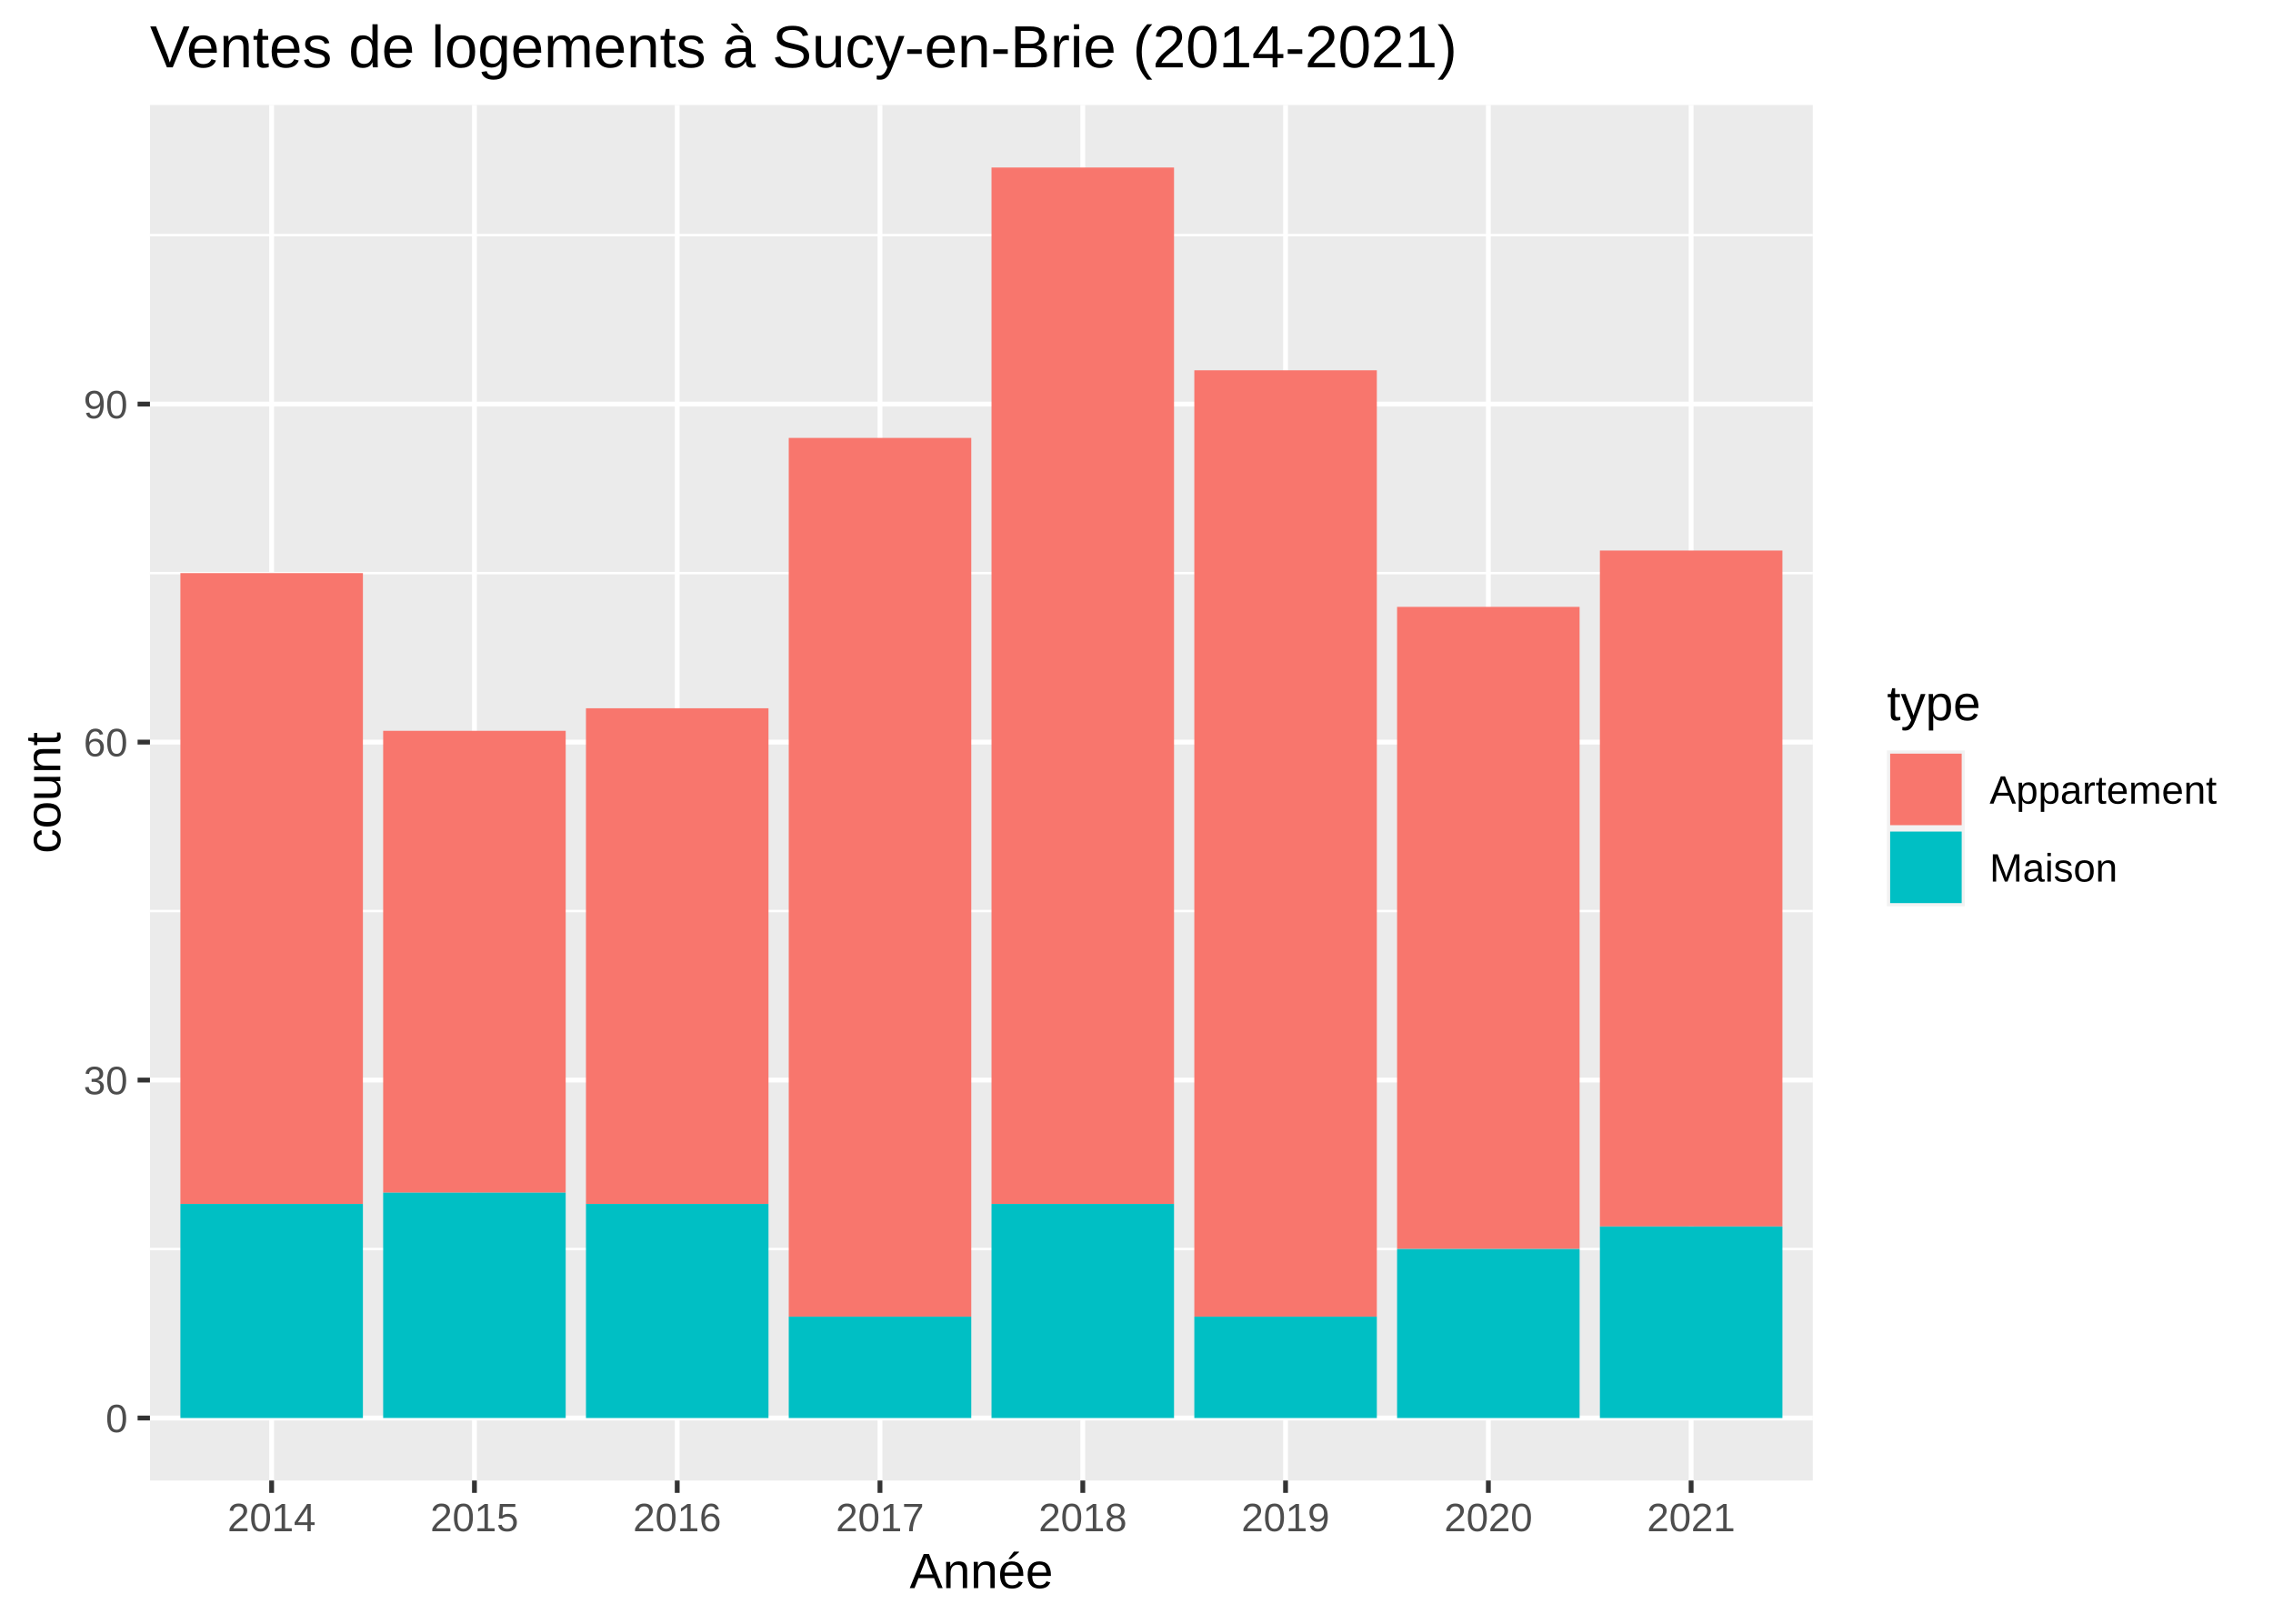
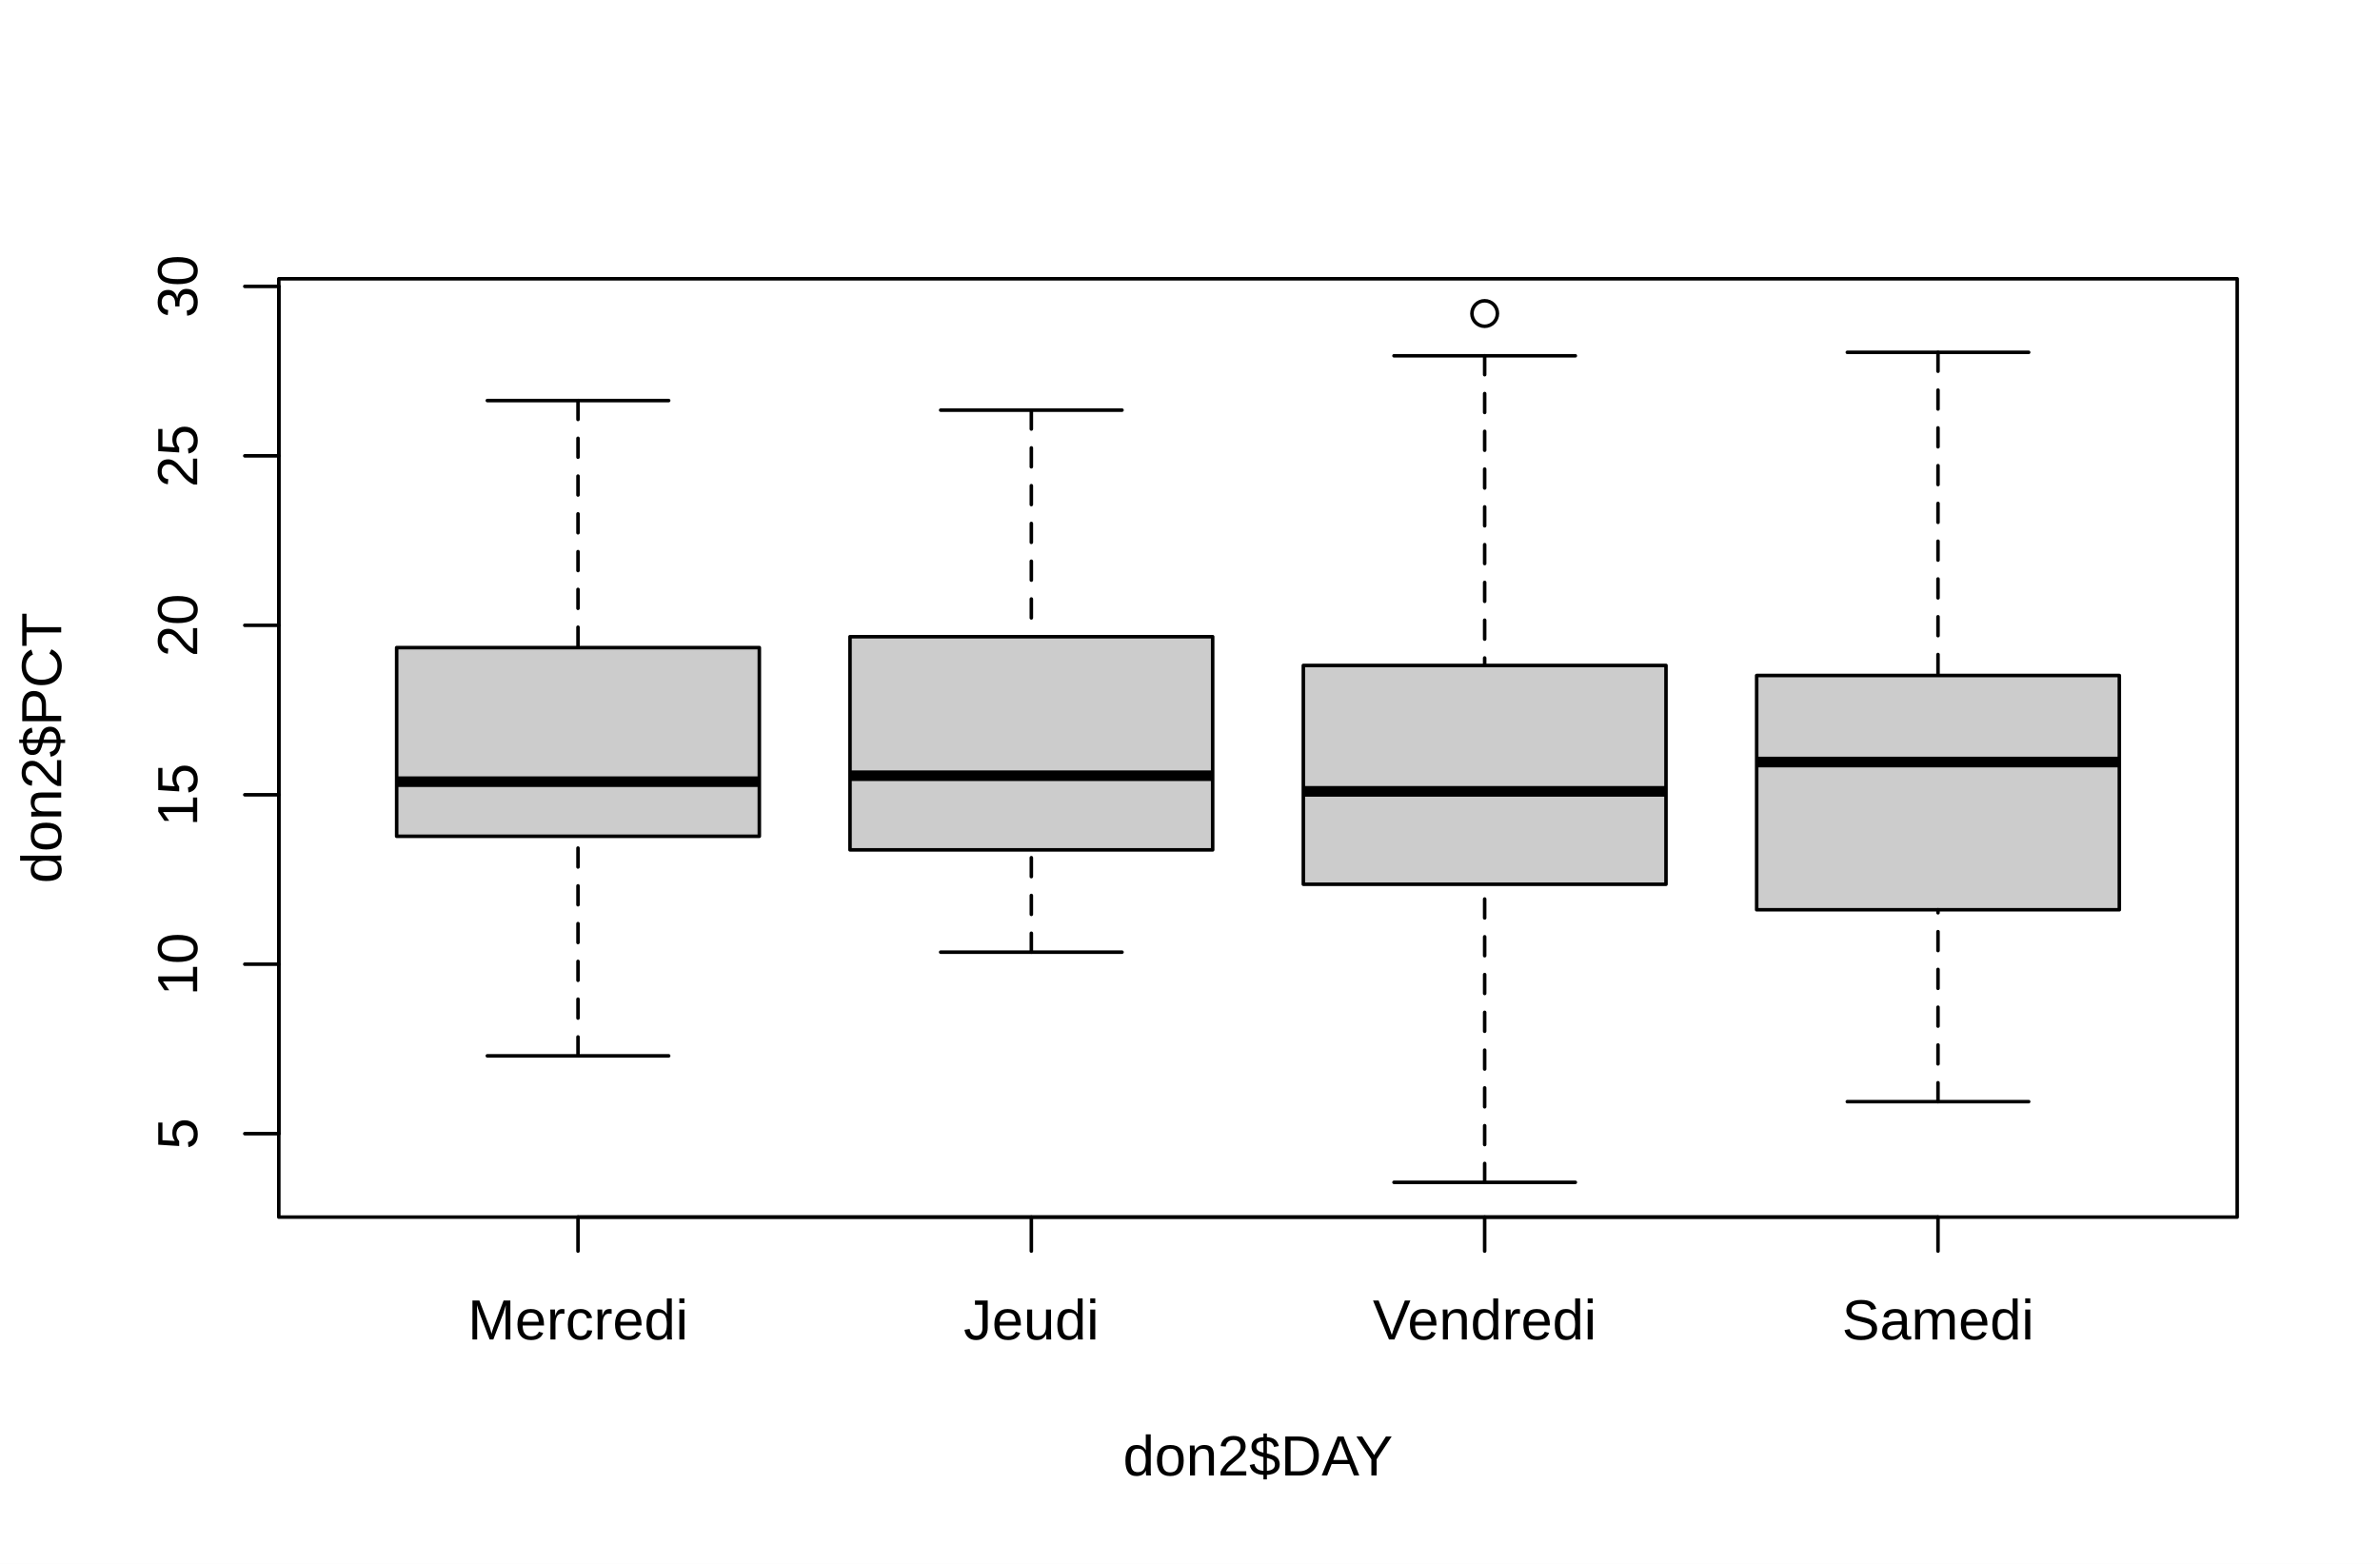
- <svg xmlns="http://www.w3.org/2000/svg" class="svglite" width="504.00pt" height="360.00pt" viewBox="0 0 504.00 360.00">
+ <svg xmlns="http://www.w3.org/2000/svg" class="svglite" width="504.00pt" height="331.20pt" viewBox="0 0 504.00 331.20">
  <defs>
    <style type="text/css">
    .svglite line, .svglite polyline, .svglite polygon, .svglite path, .svglite rect, .svglite circle {
      fill: none;
      stroke: #000000;
      stroke-linecap: round;
      stroke-linejoin: round;
      stroke-miterlimit: 10.00;
    }
    .svglite text {
      white-space: pre;
    }
  </style>
  </defs>
  <rect width="100%" height="100%" style="stroke: none; fill: #FFFFFF;" />
  <defs>
-     <clipPath id="cpMC4wMHw1MDQuMDB8MC4wMHwzNjAuMDA=">
-       <rect x="0.00" y="0.00" width="504.00" height="360.00" />
+     <clipPath id="cpMC4wMHw1MDQuMDB8MC4wMHwzMzEuMjA=">
+       <rect x="0.00" y="0.00" width="504.00" height="331.20" />
    </clipPath>
  </defs>
-   <g clip-path="url(#cpMC4wMHw1MDQuMDB8MC4wMHwzNjAuMDA=)">
-     <rect x="0" y="0.00" width="504.00" height="360.00" style="stroke-width: 1.07; stroke: #FFFFFF; fill: #FFFFFF;" />
-   </g>
+   <g clip-path="url(#cpMC4wMHw1MDQuMDB8MC4wMHwzMzEuMjA=)">
+ </g>
  <defs>
-     <clipPath id="cpMzMuMjV8NDAxLjk2fDIzLjI4fDMyOC4yNQ==">
-       <rect x="33.25" y="23.28" width="368.70" height="304.97" />
+     <clipPath id="cpNTkuMDR8NDczLjc2fDU5LjA0fDI1Ny43Ng==">
+       <rect x="59.04" y="59.04" width="414.72" height="198.72" />
    </clipPath>
  </defs>
-   <g clip-path="url(#cpMzMuMjV8NDAxLjk2fDIzLjI4fDMyOC4yNQ==)">
-     <rect x="33.25" y="23.28" width="368.70" height="304.97" style="stroke-width: 1.07; stroke: none; fill: #EBEBEB;" />
-     <polyline points="33.25,276.92 401.96,276.92 " style="stroke-width: 0.53; stroke: #FFFFFF; stroke-linecap: butt;" />
-     <polyline points="33.25,201.99 401.96,201.99 " style="stroke-width: 0.53; stroke: #FFFFFF; stroke-linecap: butt;" />
-     <polyline points="33.25,127.06 401.96,127.06 " style="stroke-width: 0.53; stroke: #FFFFFF; stroke-linecap: butt;" />
-     <polyline points="33.25,52.13 401.96,52.13 " style="stroke-width: 0.53; stroke: #FFFFFF; stroke-linecap: butt;" />
-     <polyline points="33.25,314.39 401.96,314.39 " style="stroke-width: 1.07; stroke: #FFFFFF; stroke-linecap: butt;" />
-     <polyline points="33.25,239.46 401.96,239.46 " style="stroke-width: 1.07; stroke: #FFFFFF; stroke-linecap: butt;" />
-     <polyline points="33.25,164.53 401.96,164.53 " style="stroke-width: 1.07; stroke: #FFFFFF; stroke-linecap: butt;" />
-     <polyline points="33.25,89.59 401.96,89.59 " style="stroke-width: 1.07; stroke: #FFFFFF; stroke-linecap: butt;" />
-     <polyline points="60.23,328.25 60.23,23.28 " style="stroke-width: 1.07; stroke: #FFFFFF; stroke-linecap: butt;" />
-     <polyline points="105.20,328.25 105.20,23.28 " style="stroke-width: 1.07; stroke: #FFFFFF; stroke-linecap: butt;" />
-     <polyline points="150.16,328.25 150.16,23.28 " style="stroke-width: 1.07; stroke: #FFFFFF; stroke-linecap: butt;" />
-     <polyline points="195.12,328.25 195.12,23.28 " style="stroke-width: 1.07; stroke: #FFFFFF; stroke-linecap: butt;" />
-     <polyline points="240.09,328.25 240.09,23.28 " style="stroke-width: 1.07; stroke: #FFFFFF; stroke-linecap: butt;" />
-     <polyline points="285.05,328.25 285.05,23.28 " style="stroke-width: 1.07; stroke: #FFFFFF; stroke-linecap: butt;" />
-     <polyline points="330.02,328.25 330.02,23.28 " style="stroke-width: 1.07; stroke: #FFFFFF; stroke-linecap: butt;" />
-     <polyline points="374.98,328.25 374.98,23.28 " style="stroke-width: 1.07; stroke: #FFFFFF; stroke-linecap: butt;" />
-     <rect x="40.00" y="127.06" width="40.47" height="139.87" style="stroke-width: 1.07; stroke: none; stroke-linecap: butt; stroke-linejoin: miter; fill: #F8766D;" />
-     <rect x="40.00" y="266.93" width="40.47" height="47.46" style="stroke-width: 1.07; stroke: none; stroke-linecap: butt; stroke-linejoin: miter; fill: #00BFC4;" />
-     <rect x="84.96" y="162.03" width="40.47" height="102.41" style="stroke-width: 1.07; stroke: none; stroke-linecap: butt; stroke-linejoin: miter; fill: #F8766D;" />
-     <rect x="84.96" y="264.43" width="40.47" height="49.95" style="stroke-width: 1.07; stroke: none; stroke-linecap: butt; stroke-linejoin: miter; fill: #00BFC4;" />
-     <rect x="129.93" y="157.03" width="40.47" height="109.90" style="stroke-width: 1.07; stroke: none; stroke-linecap: butt; stroke-linejoin: miter; fill: #F8766D;" />
-     <rect x="129.93" y="266.93" width="40.47" height="47.46" style="stroke-width: 1.07; stroke: none; stroke-linecap: butt; stroke-linejoin: miter; fill: #00BFC4;" />
-     <rect x="174.89" y="97.09" width="40.47" height="194.82" style="stroke-width: 1.07; stroke: none; stroke-linecap: butt; stroke-linejoin: miter; fill: #F8766D;" />
-     <rect x="174.89" y="291.91" width="40.47" height="22.48" style="stroke-width: 1.07; stroke: none; stroke-linecap: butt; stroke-linejoin: miter; fill: #00BFC4;" />
-     <rect x="219.85" y="37.14" width="40.47" height="229.79" style="stroke-width: 1.07; stroke: none; stroke-linecap: butt; stroke-linejoin: miter; fill: #F8766D;" />
-     <rect x="219.85" y="266.93" width="40.47" height="47.46" style="stroke-width: 1.07; stroke: none; stroke-linecap: butt; stroke-linejoin: miter; fill: #00BFC4;" />
-     <rect x="264.82" y="82.10" width="40.47" height="209.81" style="stroke-width: 1.07; stroke: none; stroke-linecap: butt; stroke-linejoin: miter; fill: #F8766D;" />
-     <rect x="264.82" y="291.91" width="40.47" height="22.48" style="stroke-width: 1.07; stroke: none; stroke-linecap: butt; stroke-linejoin: miter; fill: #00BFC4;" />
-     <rect x="309.78" y="134.55" width="40.47" height="142.37" style="stroke-width: 1.07; stroke: none; stroke-linecap: butt; stroke-linejoin: miter; fill: #F8766D;" />
-     <rect x="309.78" y="276.92" width="40.47" height="37.47" style="stroke-width: 1.07; stroke: none; stroke-linecap: butt; stroke-linejoin: miter; fill: #00BFC4;" />
-     <rect x="354.75" y="122.06" width="40.47" height="149.86" style="stroke-width: 1.07; stroke: none; stroke-linecap: butt; stroke-linejoin: miter; fill: #F8766D;" />
-     <rect x="354.75" y="271.93" width="40.47" height="42.46" style="stroke-width: 1.07; stroke: none; stroke-linecap: butt; stroke-linejoin: miter; fill: #00BFC4;" />
+   <g clip-path="url(#cpNTkuMDR8NDczLjc2fDU5LjA0fDI1Ny43Ng==)">
+     <polygon points="84.00,177.11 160.80,177.11 160.80,137.15 84.00,137.15 " style="stroke-width: 0.75; stroke: none; fill: #CCCCCC;" />
+     <line x1="84.00" y1="165.55" x2="160.80" y2="165.55" style="stroke-width: 2.25; stroke-linecap: butt;" />
+     <line x1="122.40" y1="223.61" x2="122.40" y2="177.11" style="stroke-width: 0.75; stroke-dasharray: 4.00,4.00;" />
+     <line x1="122.40" y1="84.83" x2="122.40" y2="137.15" style="stroke-width: 0.75; stroke-dasharray: 4.00,4.00;" />
+     <line x1="103.20" y1="223.61" x2="141.60" y2="223.61" style="stroke-width: 0.75;" />
+     <line x1="103.20" y1="84.83" x2="141.60" y2="84.83" style="stroke-width: 0.75;" />
+     <polygon points="84.00,177.11 160.80,177.11 160.80,137.15 84.00,137.15 " style="stroke-width: 0.75;" />
+     <polygon points="180.00,179.99 256.80,179.99 256.80,134.84 180.00,134.84 " style="stroke-width: 0.75; stroke: none; fill: #CCCCCC;" />
+     <line x1="180.00" y1="164.28" x2="256.80" y2="164.28" style="stroke-width: 2.25; stroke-linecap: butt;" />
+     <line x1="218.40" y1="201.65" x2="218.40" y2="179.99" style="stroke-width: 0.75; stroke-dasharray: 4.00,4.00;" />
+     <line x1="218.40" y1="86.86" x2="218.40" y2="134.84" style="stroke-width: 0.75; stroke-dasharray: 4.00,4.00;" />
+     <line x1="199.20" y1="201.65" x2="237.60" y2="201.65" style="stroke-width: 0.75;" />
+     <line x1="199.20" y1="86.86" x2="237.60" y2="86.86" style="stroke-width: 0.75;" />
+     <polygon points="180.00,179.99 256.80,179.99 256.80,134.84 180.00,134.84 " style="stroke-width: 0.75;" />
+     <polygon points="276.00,187.27 352.80,187.27 352.80,140.93 276.00,140.93 " style="stroke-width: 0.75; stroke: none; fill: #CCCCCC;" />
+     <line x1="276.00" y1="167.60" x2="352.80" y2="167.60" style="stroke-width: 2.25; stroke-linecap: butt;" />
+     <line x1="314.40" y1="250.40" x2="314.40" y2="187.27" style="stroke-width: 0.75; stroke-dasharray: 4.00,4.00;" />
+     <line x1="314.40" y1="75.35" x2="314.40" y2="140.93" style="stroke-width: 0.75; stroke-dasharray: 4.00,4.00;" />
+     <line x1="295.20" y1="250.40" x2="333.60" y2="250.40" style="stroke-width: 0.75;" />
+     <line x1="295.20" y1="75.35" x2="333.60" y2="75.35" style="stroke-width: 0.75;" />
+     <polygon points="276.00,187.27 352.80,187.27 352.80,140.93 276.00,140.93 " style="stroke-width: 0.75;" />
+     <circle cx="314.40" cy="66.40" r="2.70" style="stroke-width: 0.75;" />
+     <polygon points="372.00,192.67 448.80,192.67 448.80,143.06 372.00,143.06 " style="stroke-width: 0.75; stroke: none; fill: #CCCCCC;" />
+     <line x1="372.00" y1="161.39" x2="448.80" y2="161.39" style="stroke-width: 2.25; stroke-linecap: butt;" />
+     <line x1="410.40" y1="233.31" x2="410.40" y2="192.67" style="stroke-width: 0.75; stroke-dasharray: 4.00,4.00;" />
+     <line x1="410.40" y1="74.62" x2="410.40" y2="143.06" style="stroke-width: 0.75; stroke-dasharray: 4.00,4.00;" />
+     <line x1="391.20" y1="233.31" x2="429.60" y2="233.31" style="stroke-width: 0.75;" />
+     <line x1="391.20" y1="74.62" x2="429.60" y2="74.62" style="stroke-width: 0.75;" />
+     <polygon points="372.00,192.67 448.80,192.67 448.80,143.06 372.00,143.06 " style="stroke-width: 0.75;" />
  </g>
-   <g clip-path="url(#cpMC4wMHw1MDQuMDB8MC4wMHwzNjAuMDA=)">
-     <text x="28.32" y="317.54" text-anchor="end" style="font-size: 8.80px;fill: #4D4D4D; font-family: &quot;Arial&quot;;" textLength="4.90px" lengthAdjust="spacingAndGlyphs">0</text>
-     <text x="28.32" y="242.61" text-anchor="end" style="font-size: 8.80px;fill: #4D4D4D; font-family: &quot;Arial&quot;;" textLength="9.79px" lengthAdjust="spacingAndGlyphs">30</text>
-     <text x="28.32" y="167.68" text-anchor="end" style="font-size: 8.80px;fill: #4D4D4D; font-family: &quot;Arial&quot;;" textLength="9.79px" lengthAdjust="spacingAndGlyphs">60</text>
-     <text x="28.32" y="92.75" text-anchor="end" style="font-size: 8.80px;fill: #4D4D4D; font-family: &quot;Arial&quot;;" textLength="9.79px" lengthAdjust="spacingAndGlyphs">90</text>
-     <polyline points="30.51,314.39 33.25,314.39 " style="stroke-width: 1.07; stroke: #333333; stroke-linecap: butt;" />
-     <polyline points="30.51,239.46 33.25,239.46 " style="stroke-width: 1.07; stroke: #333333; stroke-linecap: butt;" />
-     <polyline points="30.51,164.53 33.25,164.53 " style="stroke-width: 1.07; stroke: #333333; stroke-linecap: butt;" />
-     <polyline points="30.51,89.59 33.25,89.59 " style="stroke-width: 1.07; stroke: #333333; stroke-linecap: butt;" />
-     <polyline points="60.23,330.99 60.23,328.25 " style="stroke-width: 1.07; stroke: #333333; stroke-linecap: butt;" />
-     <polyline points="105.20,330.99 105.20,328.25 " style="stroke-width: 1.07; stroke: #333333; stroke-linecap: butt;" />
-     <polyline points="150.16,330.99 150.16,328.25 " style="stroke-width: 1.07; stroke: #333333; stroke-linecap: butt;" />
-     <polyline points="195.12,330.99 195.12,328.25 " style="stroke-width: 1.07; stroke: #333333; stroke-linecap: butt;" />
-     <polyline points="240.09,330.99 240.09,328.25 " style="stroke-width: 1.07; stroke: #333333; stroke-linecap: butt;" />
-     <polyline points="285.05,330.99 285.05,328.25 " style="stroke-width: 1.07; stroke: #333333; stroke-linecap: butt;" />
-     <polyline points="330.02,330.99 330.02,328.25 " style="stroke-width: 1.07; stroke: #333333; stroke-linecap: butt;" />
-     <polyline points="374.98,330.99 374.98,328.25 " style="stroke-width: 1.07; stroke: #333333; stroke-linecap: butt;" />
-     <text x="60.23" y="339.49" text-anchor="middle" style="font-size: 8.80px;fill: #4D4D4D; font-family: &quot;Arial&quot;;" textLength="19.58px" lengthAdjust="spacingAndGlyphs">2014</text>
-     <text x="105.20" y="339.49" text-anchor="middle" style="font-size: 8.80px;fill: #4D4D4D; font-family: &quot;Arial&quot;;" textLength="19.58px" lengthAdjust="spacingAndGlyphs">2015</text>
-     <text x="150.16" y="339.49" text-anchor="middle" style="font-size: 8.80px;fill: #4D4D4D; font-family: &quot;Arial&quot;;" textLength="19.58px" lengthAdjust="spacingAndGlyphs">2016</text>
-     <text x="195.12" y="339.49" text-anchor="middle" style="font-size: 8.80px;fill: #4D4D4D; font-family: &quot;Arial&quot;;" textLength="19.58px" lengthAdjust="spacingAndGlyphs">2017</text>
-     <text x="240.09" y="339.49" text-anchor="middle" style="font-size: 8.80px;fill: #4D4D4D; font-family: &quot;Arial&quot;;" textLength="19.58px" lengthAdjust="spacingAndGlyphs">2018</text>
-     <text x="285.05" y="339.49" text-anchor="middle" style="font-size: 8.80px;fill: #4D4D4D; font-family: &quot;Arial&quot;;" textLength="19.58px" lengthAdjust="spacingAndGlyphs">2019</text>
-     <text x="330.02" y="339.49" text-anchor="middle" style="font-size: 8.80px;fill: #4D4D4D; font-family: &quot;Arial&quot;;" textLength="19.58px" lengthAdjust="spacingAndGlyphs">2020</text>
-     <text x="374.98" y="339.49" text-anchor="middle" style="font-size: 8.80px;fill: #4D4D4D; font-family: &quot;Arial&quot;;" textLength="19.58px" lengthAdjust="spacingAndGlyphs">2021</text>
-     <text x="217.61" y="352.10" text-anchor="middle" style="font-size: 11.00px; font-family: &quot;Arial&quot;;" textLength="31.82px" lengthAdjust="spacingAndGlyphs">Année</text>
-     <text transform="translate(13.37,175.77) rotate(-90)" text-anchor="middle" style="font-size: 11.00px; font-family: &quot;Arial&quot;;" textLength="26.91px" lengthAdjust="spacingAndGlyphs">count</text>
-     <rect x="412.92" y="145.11" width="85.60" height="61.32" style="stroke-width: 1.07; stroke: none; fill: #FFFFFF;" />
-     <text x="418.40" y="159.69" style="font-size: 11.00px; font-family: &quot;Arial&quot;;" textLength="20.79px" lengthAdjust="spacingAndGlyphs">type</text>
-     <rect x="418.40" y="166.38" width="17.28" height="17.28" style="stroke-width: 1.07; stroke: none; fill: #F2F2F2;" />
-     <rect x="419.11" y="167.09" width="15.86" height="15.86" style="stroke-width: 1.07; stroke: none; stroke-linecap: butt; stroke-linejoin: miter; fill: #F8766D;" />
-     <rect x="418.40" y="183.66" width="17.28" height="17.28" style="stroke-width: 1.07; stroke: none; fill: #F2F2F2;" />
-     <rect x="419.11" y="184.37" width="15.86" height="15.86" style="stroke-width: 1.07; stroke: none; stroke-linecap: butt; stroke-linejoin: miter; fill: #00BFC4;" />
-     <text x="441.16" y="178.18" style="font-size: 8.80px; font-family: &quot;Arial&quot;;" textLength="50.39px" lengthAdjust="spacingAndGlyphs">Appartement</text>
-     <text x="441.16" y="195.46" style="font-size: 8.80px; font-family: &quot;Arial&quot;;" textLength="28.37px" lengthAdjust="spacingAndGlyphs">Maison</text>
-     <text x="33.25" y="14.94" style="font-size: 13.20px; font-family: &quot;Arial&quot;;" textLength="290.38px" lengthAdjust="spacingAndGlyphs">Ventes de logements à Sucy-en-Brie (2014-2021)</text>
+   <g clip-path="url(#cpMC4wMHw1MDQuMDB8MC4wMHwzMzEuMjA=)">
+     <line x1="122.40" y1="257.76" x2="410.40" y2="257.76" style="stroke-width: 0.75;" />
+     <line x1="122.40" y1="257.76" x2="122.40" y2="264.96" style="stroke-width: 0.75;" />
+     <line x1="218.40" y1="257.76" x2="218.40" y2="264.96" style="stroke-width: 0.75;" />
+     <line x1="314.40" y1="257.76" x2="314.40" y2="264.96" style="stroke-width: 0.75;" />
+     <line x1="410.40" y1="257.76" x2="410.40" y2="264.96" style="stroke-width: 0.75;" />
+     <text x="122.40" y="283.68" text-anchor="middle" style="font-size: 12.00px; font-family: &quot;Arial&quot;;" textLength="46.67px" lengthAdjust="spacingAndGlyphs">Mercredi</text>
+     <text x="218.40" y="283.68" text-anchor="middle" style="font-size: 12.00px; font-family: &quot;Arial&quot;;" textLength="28.68px" lengthAdjust="spacingAndGlyphs">Jeudi</text>
+     <text x="314.40" y="283.68" text-anchor="middle" style="font-size: 12.00px; font-family: &quot;Arial&quot;;" textLength="48.04px" lengthAdjust="spacingAndGlyphs">Vendredi</text>
+     <text x="410.40" y="283.68" text-anchor="middle" style="font-size: 12.00px; font-family: &quot;Arial&quot;;" textLength="40.69px" lengthAdjust="spacingAndGlyphs">Samedi</text>
+     <line x1="59.04" y1="240.09" x2="59.04" y2="60.65" style="stroke-width: 0.75;" />
+     <line x1="59.04" y1="240.09" x2="51.84" y2="240.09" style="stroke-width: 0.75;" />
+     <line x1="59.04" y1="204.20" x2="51.84" y2="204.20" style="stroke-width: 0.75;" />
+     <line x1="59.04" y1="168.32" x2="51.84" y2="168.32" style="stroke-width: 0.75;" />
+     <line x1="59.04" y1="132.43" x2="51.84" y2="132.43" style="stroke-width: 0.75;" />
+     <line x1="59.04" y1="96.54" x2="51.84" y2="96.54" style="stroke-width: 0.75;" />
+     <line x1="59.04" y1="60.65" x2="51.84" y2="60.65" style="stroke-width: 0.75;" />
+     <text transform="translate(41.76,240.09) rotate(-90)" text-anchor="middle" style="font-size: 12.00px; font-family: &quot;Arial&quot;;" textLength="6.67px" lengthAdjust="spacingAndGlyphs">5</text>
+     <text transform="translate(41.76,204.20) rotate(-90)" text-anchor="middle" style="font-size: 12.00px; font-family: &quot;Arial&quot;;" textLength="13.35px" lengthAdjust="spacingAndGlyphs">10</text>
+     <text transform="translate(41.76,168.32) rotate(-90)" text-anchor="middle" style="font-size: 12.00px; font-family: &quot;Arial&quot;;" textLength="13.35px" lengthAdjust="spacingAndGlyphs">15</text>
+     <text transform="translate(41.76,132.43) rotate(-90)" text-anchor="middle" style="font-size: 12.00px; font-family: &quot;Arial&quot;;" textLength="13.35px" lengthAdjust="spacingAndGlyphs">20</text>
+     <text transform="translate(41.76,96.54) rotate(-90)" text-anchor="middle" style="font-size: 12.00px; font-family: &quot;Arial&quot;;" textLength="13.35px" lengthAdjust="spacingAndGlyphs">25</text>
+     <text transform="translate(41.76,60.65) rotate(-90)" text-anchor="middle" style="font-size: 12.00px; font-family: &quot;Arial&quot;;" textLength="13.35px" lengthAdjust="spacingAndGlyphs">30</text>
+     <text x="266.40" y="312.48" text-anchor="middle" style="font-size: 12.00px; font-family: &quot;Arial&quot;;" textLength="58.05px" lengthAdjust="spacingAndGlyphs">don2$DAY</text>
+     <text transform="translate(12.96,158.40) rotate(-90)" text-anchor="middle" style="font-size: 12.00px; font-family: &quot;Arial&quot;;" textLength="57.38px" lengthAdjust="spacingAndGlyphs">don2$PCT</text>
+     <polygon points="59.04,257.76 473.76,257.76 473.76,59.04 59.04,59.04 " style="stroke-width: 0.75;" />
  </g>
</svg>
